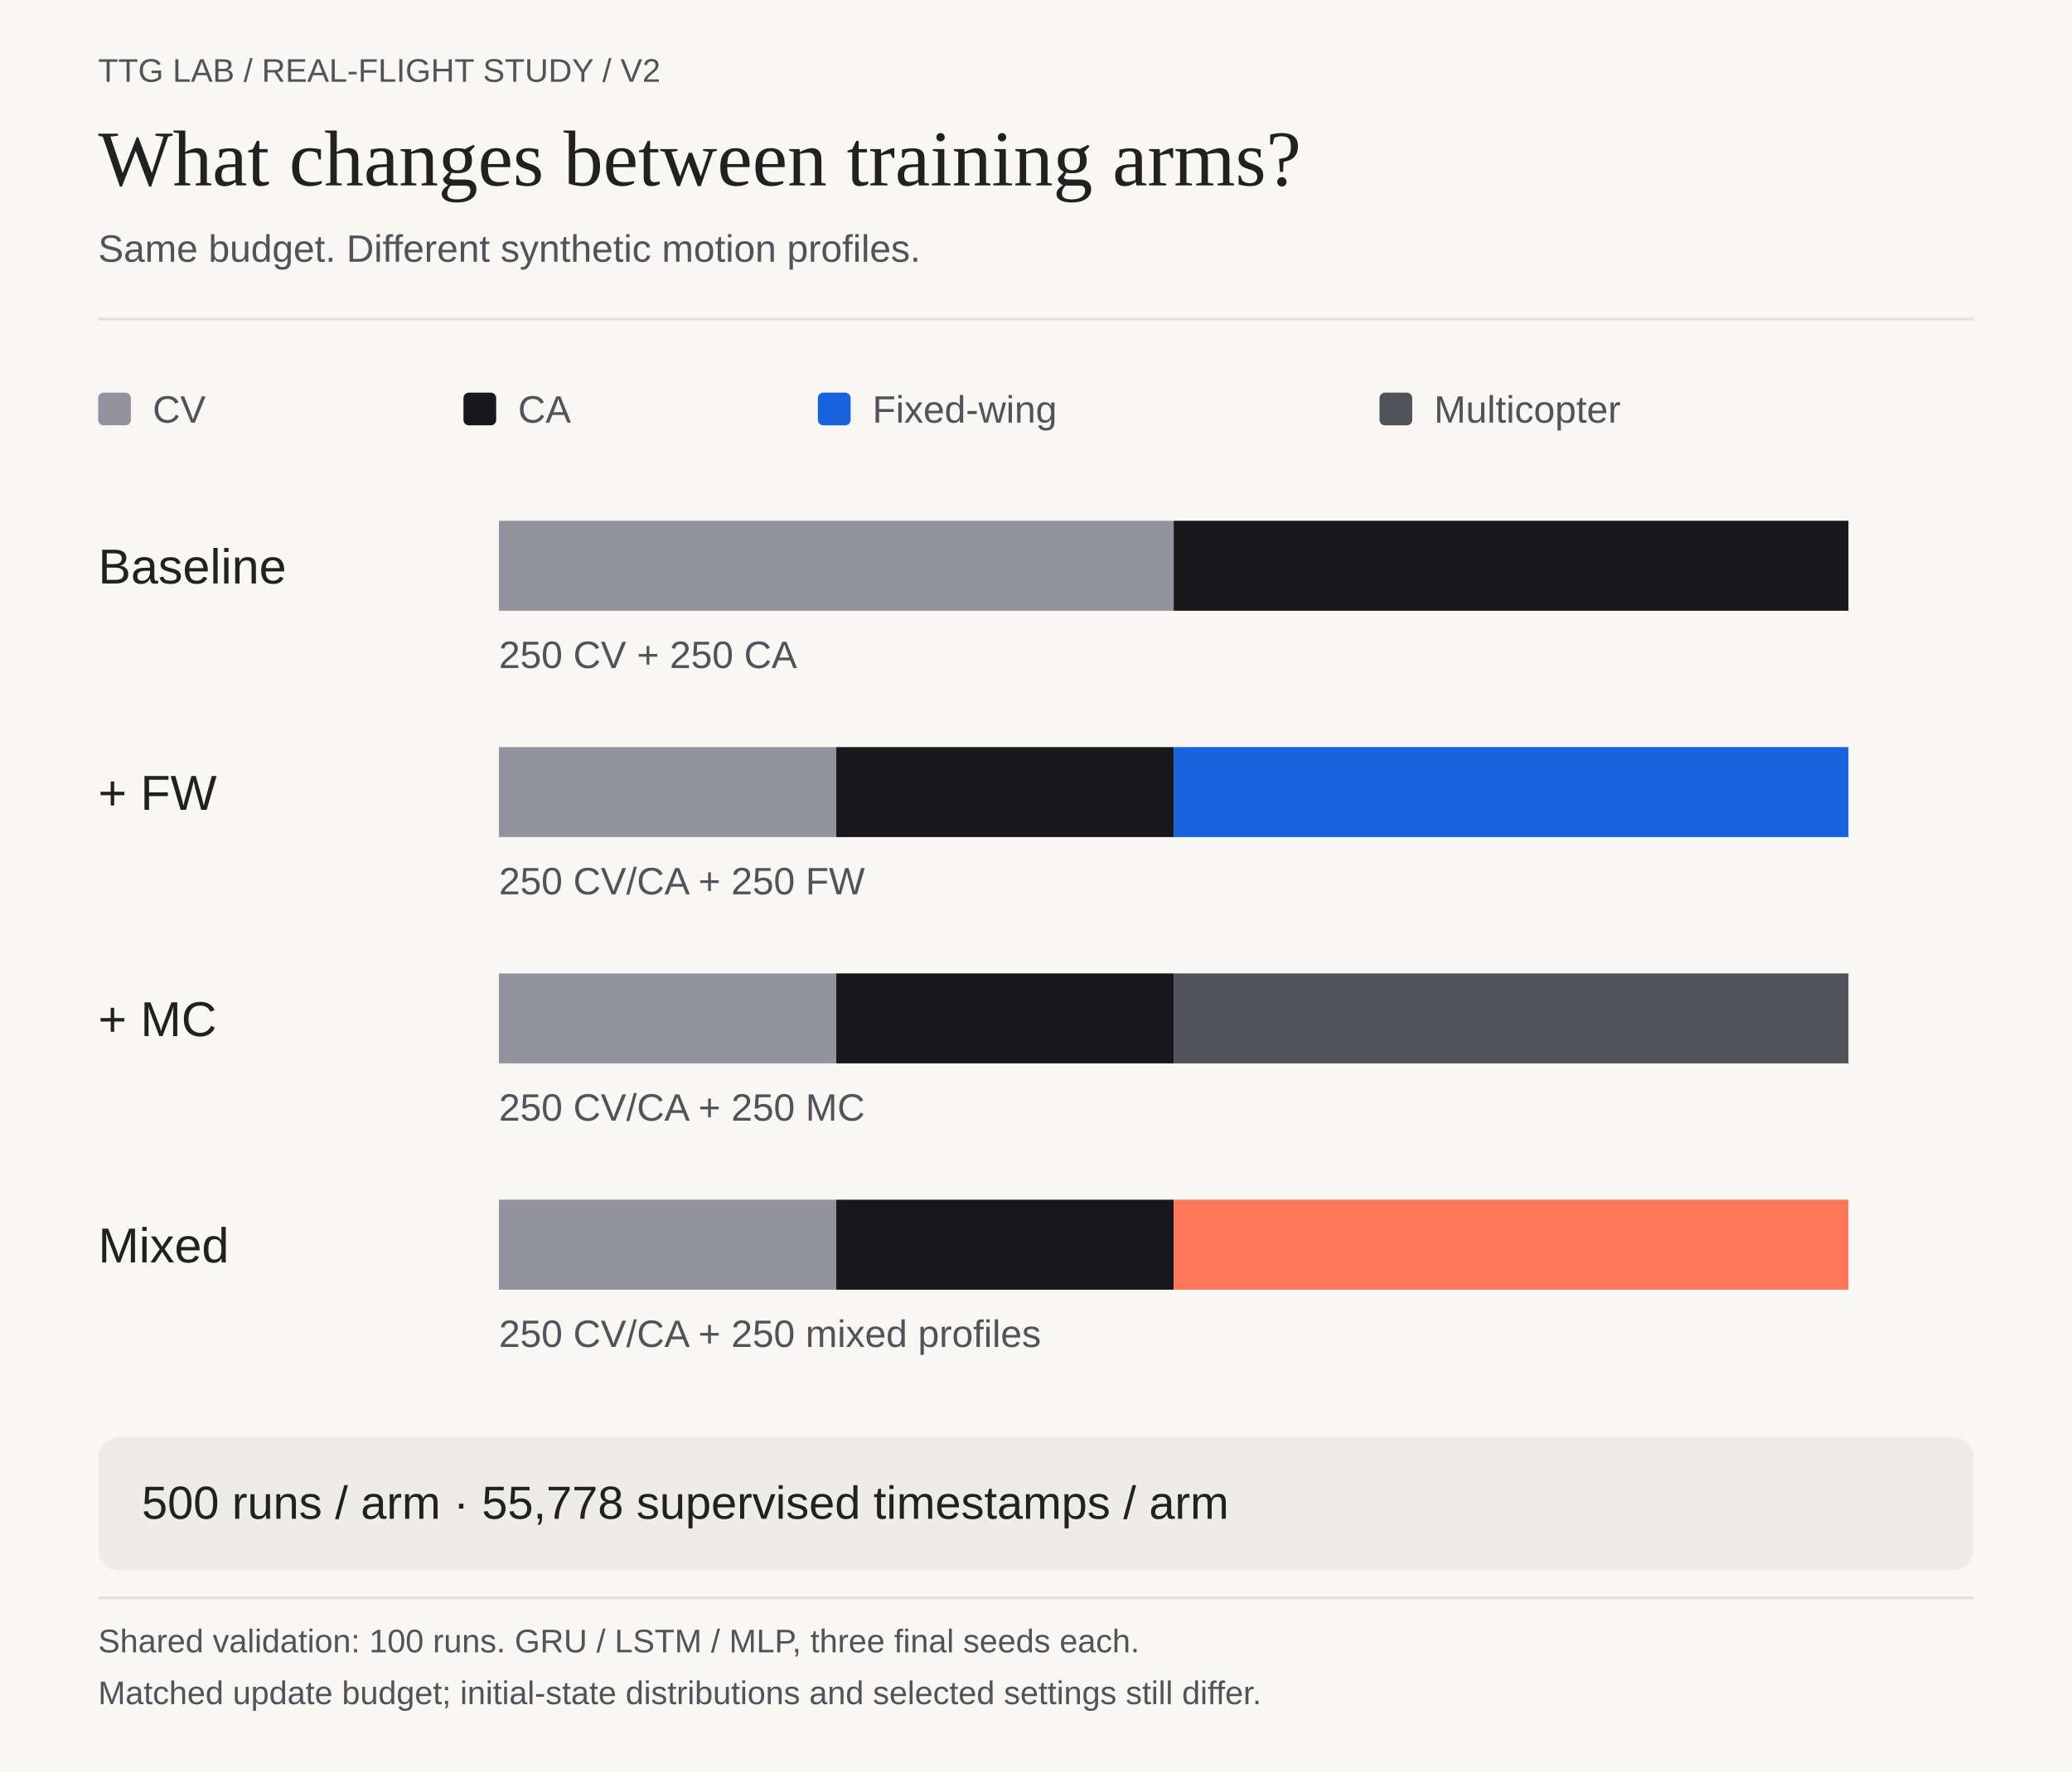
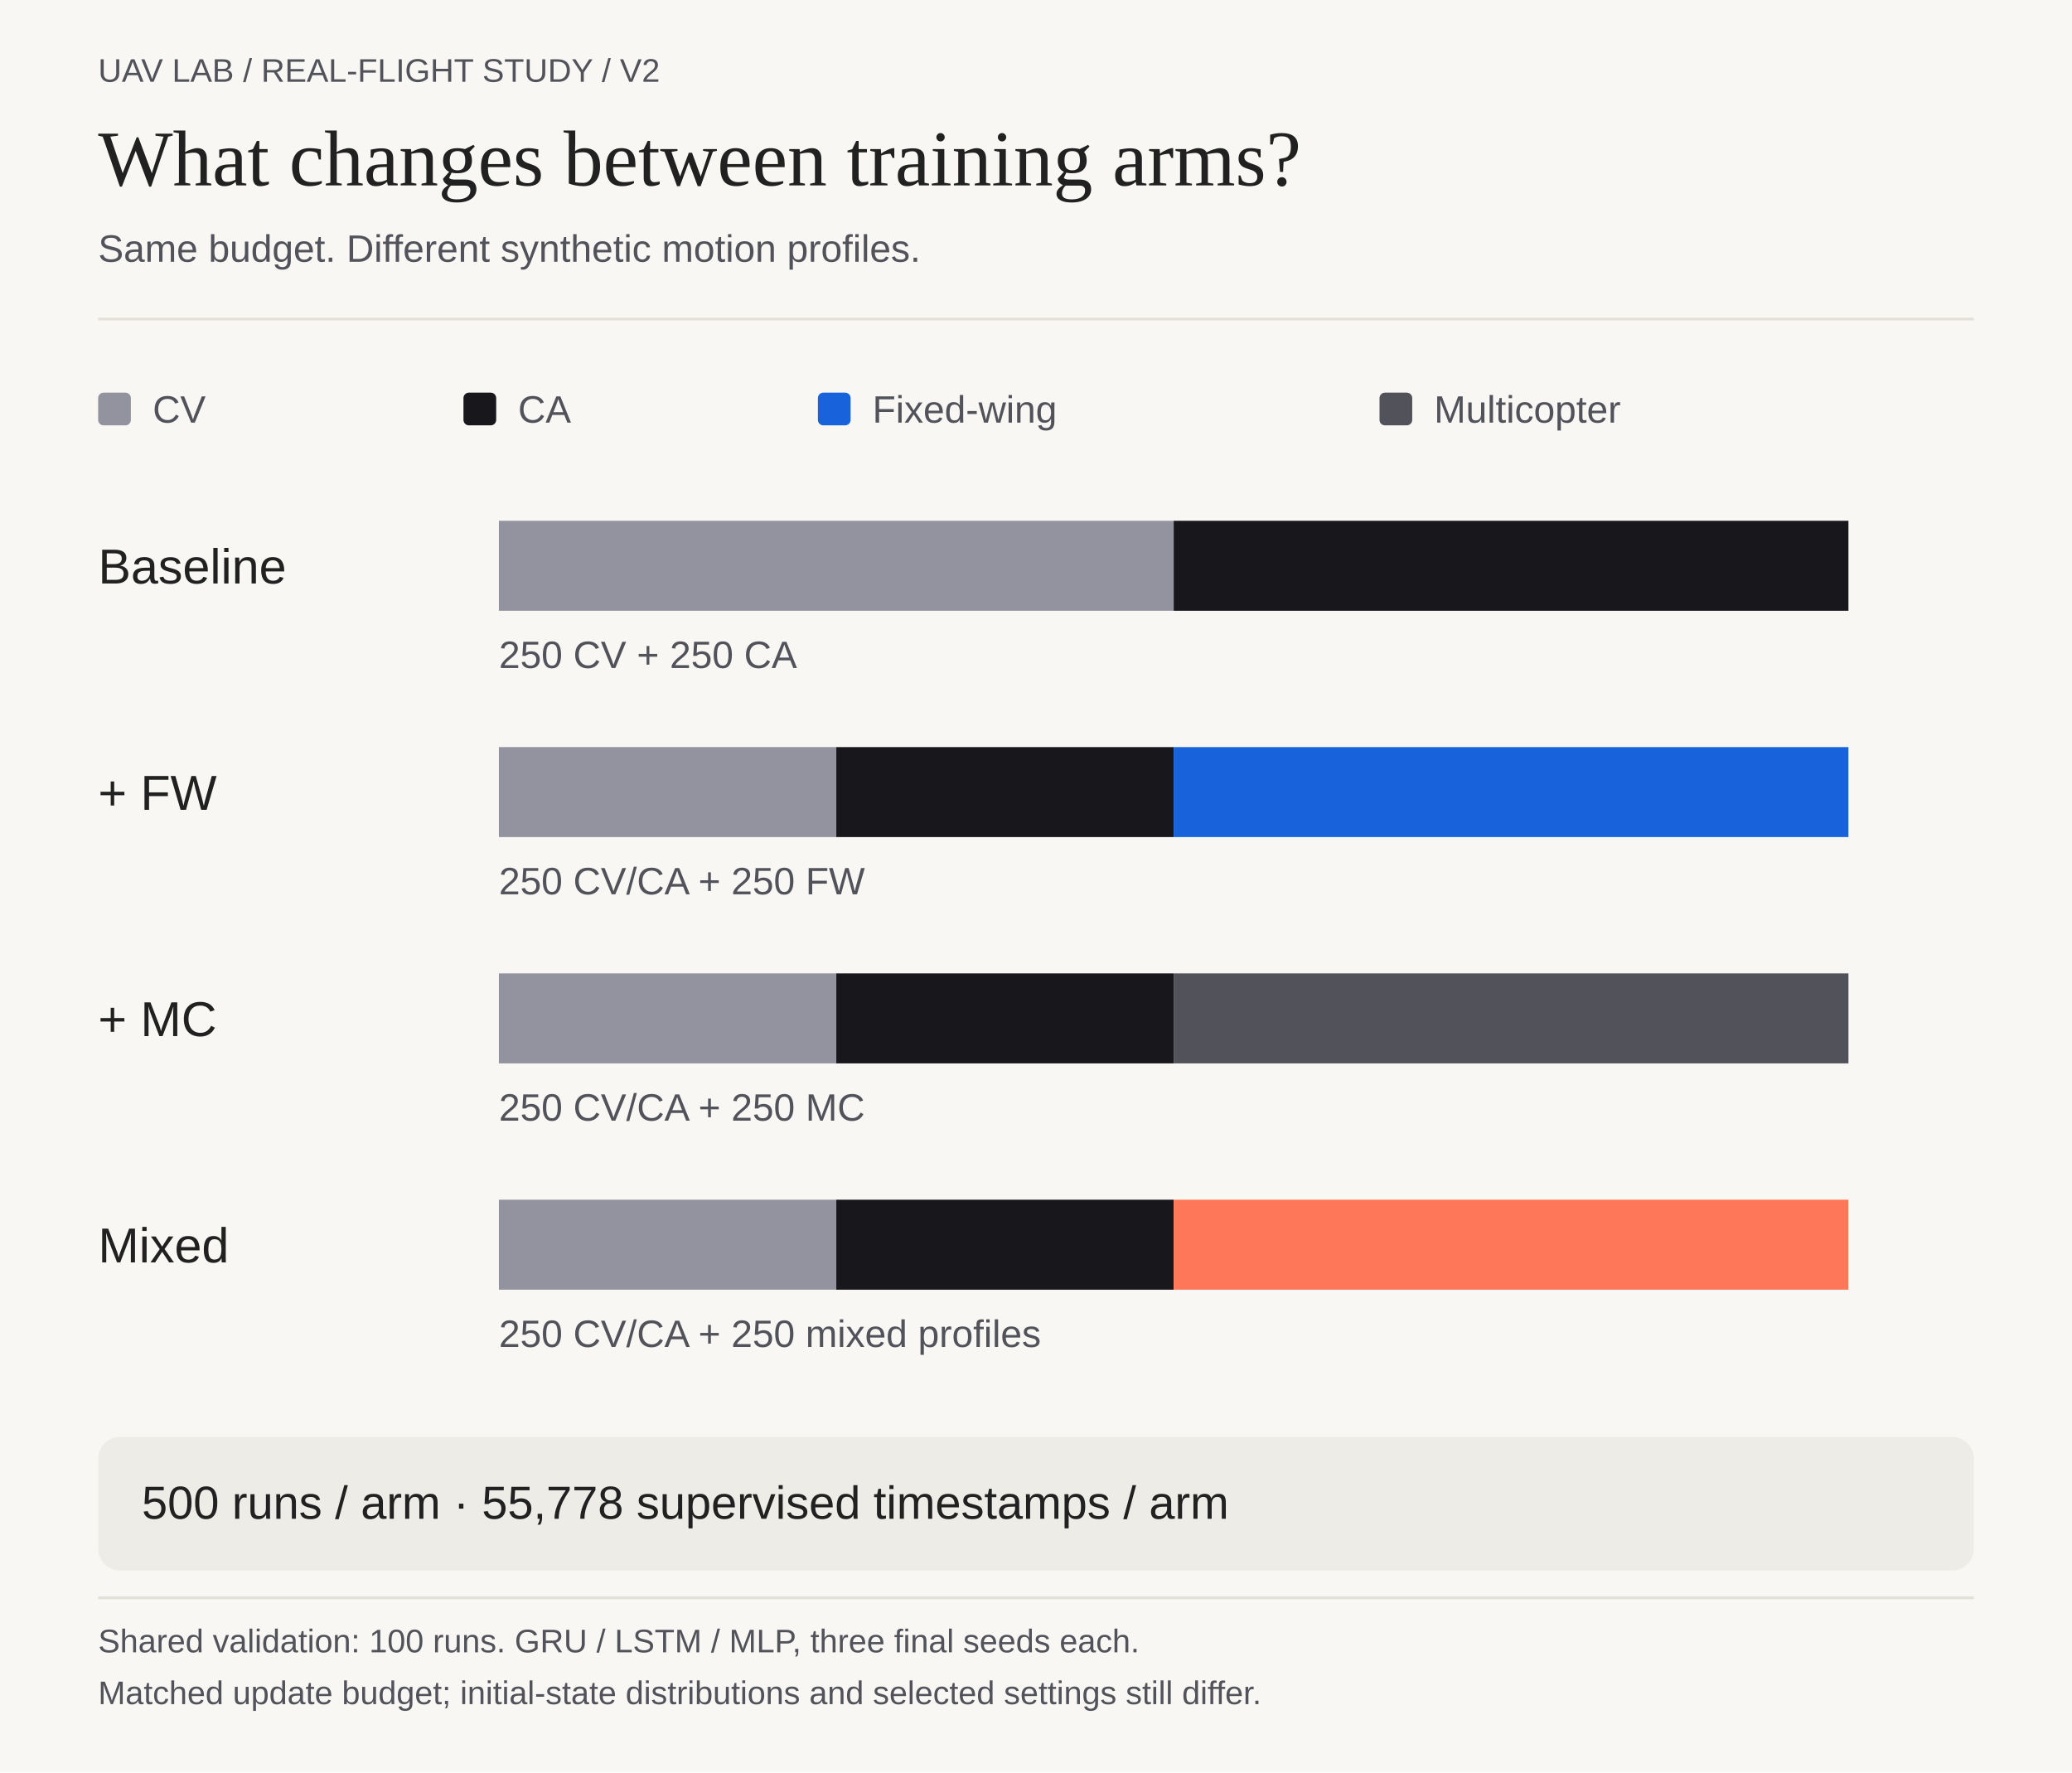
<svg xmlns="http://www.w3.org/2000/svg" width="760" height="650" viewBox="0 0 760 650" role="img" aria-labelledby="title desc">
  <style>text{font-family:Arial,"Apple SD Gothic Neo",sans-serif;font-variant-numeric:tabular-nums} .title{font-family:Georgia,"Times New Roman",serif}</style>
  <rect x="0.00" y="0.00" width="760.00" height="650.00" rx="0" fill="#f8f7f3" />
-   <text x="36.00" y="30.00" font-size="12" fill="#52525b" text-anchor="start" class="">TTG LAB  /  REAL-FLIGHT STUDY  /  V2</text>
+   <text x="36.00" y="30.00" font-size="12" fill="#52525b" text-anchor="start" class="">UAV LAB  /  REAL-FLIGHT STUDY  /  V2</text>
  <text x="36.00" y="68.00" font-size="29" fill="#212121" text-anchor="start" class="title">What changes between training arms?</text>
  <text x="36.00" y="96.00" font-size="14" fill="#52525b" text-anchor="start" class="">Same budget. Different synthetic motion profiles.</text>
  <line x1="36.00" y1="117.00" x2="724.00" y2="117.00" stroke="#e3e0d8" stroke-width="1" stroke-dasharray="" />
  <rect x="36.00" y="144.00" width="12.00" height="12.00" rx="2" fill="#93939f" />
  <text x="56.00" y="155.00" font-size="14" fill="#52525b" text-anchor="start" class="">CV</text>
  <rect x="170.00" y="144.00" width="12.00" height="12.00" rx="2" fill="#17171c" />
  <text x="190.00" y="155.00" font-size="14" fill="#52525b" text-anchor="start" class="">CA</text>
  <rect x="300.00" y="144.00" width="12.00" height="12.00" rx="2" fill="#1863dc" />
  <text x="320.00" y="155.00" font-size="14" fill="#52525b" text-anchor="start" class="">Fixed-wing</text>
  <rect x="506.00" y="144.00" width="12.00" height="12.00" rx="2" fill="#52525b" />
  <text x="526.00" y="155.00" font-size="14" fill="#52525b" text-anchor="start" class="">Multicopter</text>
  <text x="36.00" y="214.00" font-size="18" fill="#212121" text-anchor="start" class="">Baseline</text>
  <rect x="183.00" y="191.00" width="247.50" height="33.00" rx="0" fill="#93939f" />
  <rect x="430.50" y="191.00" width="247.50" height="33.00" rx="0" fill="#17171c" />
  <text x="183.00" y="245.00" font-size="14" fill="#52525b" text-anchor="start" class="">250 CV + 250 CA</text>
  <text x="36.00" y="297.00" font-size="18" fill="#212121" text-anchor="start" class="">+ FW</text>
  <rect x="183.00" y="274.00" width="123.75" height="33.00" rx="0" fill="#93939f" />
  <rect x="306.75" y="274.00" width="123.75" height="33.00" rx="0" fill="#17171c" />
  <rect x="430.50" y="274.00" width="247.50" height="33.00" rx="0" fill="#1863dc" />
  <text x="183.00" y="328.00" font-size="14" fill="#52525b" text-anchor="start" class="">250 CV/CA + 250 FW</text>
  <text x="36.00" y="380.00" font-size="18" fill="#212121" text-anchor="start" class="">+ MC</text>
  <rect x="183.00" y="357.00" width="123.75" height="33.00" rx="0" fill="#93939f" />
  <rect x="306.75" y="357.00" width="123.75" height="33.00" rx="0" fill="#17171c" />
  <rect x="430.50" y="357.00" width="247.50" height="33.00" rx="0" fill="#52525b" />
  <text x="183.00" y="411.00" font-size="14" fill="#52525b" text-anchor="start" class="">250 CV/CA + 250 MC</text>
  <text x="36.00" y="463.00" font-size="18" fill="#212121" text-anchor="start" class="">Mixed</text>
  <rect x="183.00" y="440.00" width="123.75" height="33.00" rx="0" fill="#93939f" />
  <rect x="306.75" y="440.00" width="123.75" height="33.00" rx="0" fill="#17171c" />
  <rect x="430.50" y="440.00" width="247.50" height="33.00" rx="0" fill="#ff7759" />
  <text x="183.00" y="494.00" font-size="14" fill="#52525b" text-anchor="start" class="">250 CV/CA + 250 mixed profiles</text>
  <rect x="36.00" y="527.00" width="688.00" height="49.00" rx="8" fill="#eeece7" />
  <text x="52.00" y="557.00" font-size="17" fill="#212121" text-anchor="start" class="">500 runs / arm  ·  55,778 supervised timestamps / arm</text>
  <line x1="36.00" y1="586.00" x2="724.00" y2="586.00" stroke="#e3e0d8" stroke-width="1" stroke-dasharray="" />
  <text x="36.00" y="606.00" font-size="12" fill="#52525b" text-anchor="start" class="">Shared validation: 100 runs. GRU / LSTM / MLP, three final seeds each.</text>
  <text x="36.00" y="625.00" font-size="12" fill="#52525b" text-anchor="start" class="">Matched update budget; initial-state distributions and selected settings still differ.</text>
</svg>
